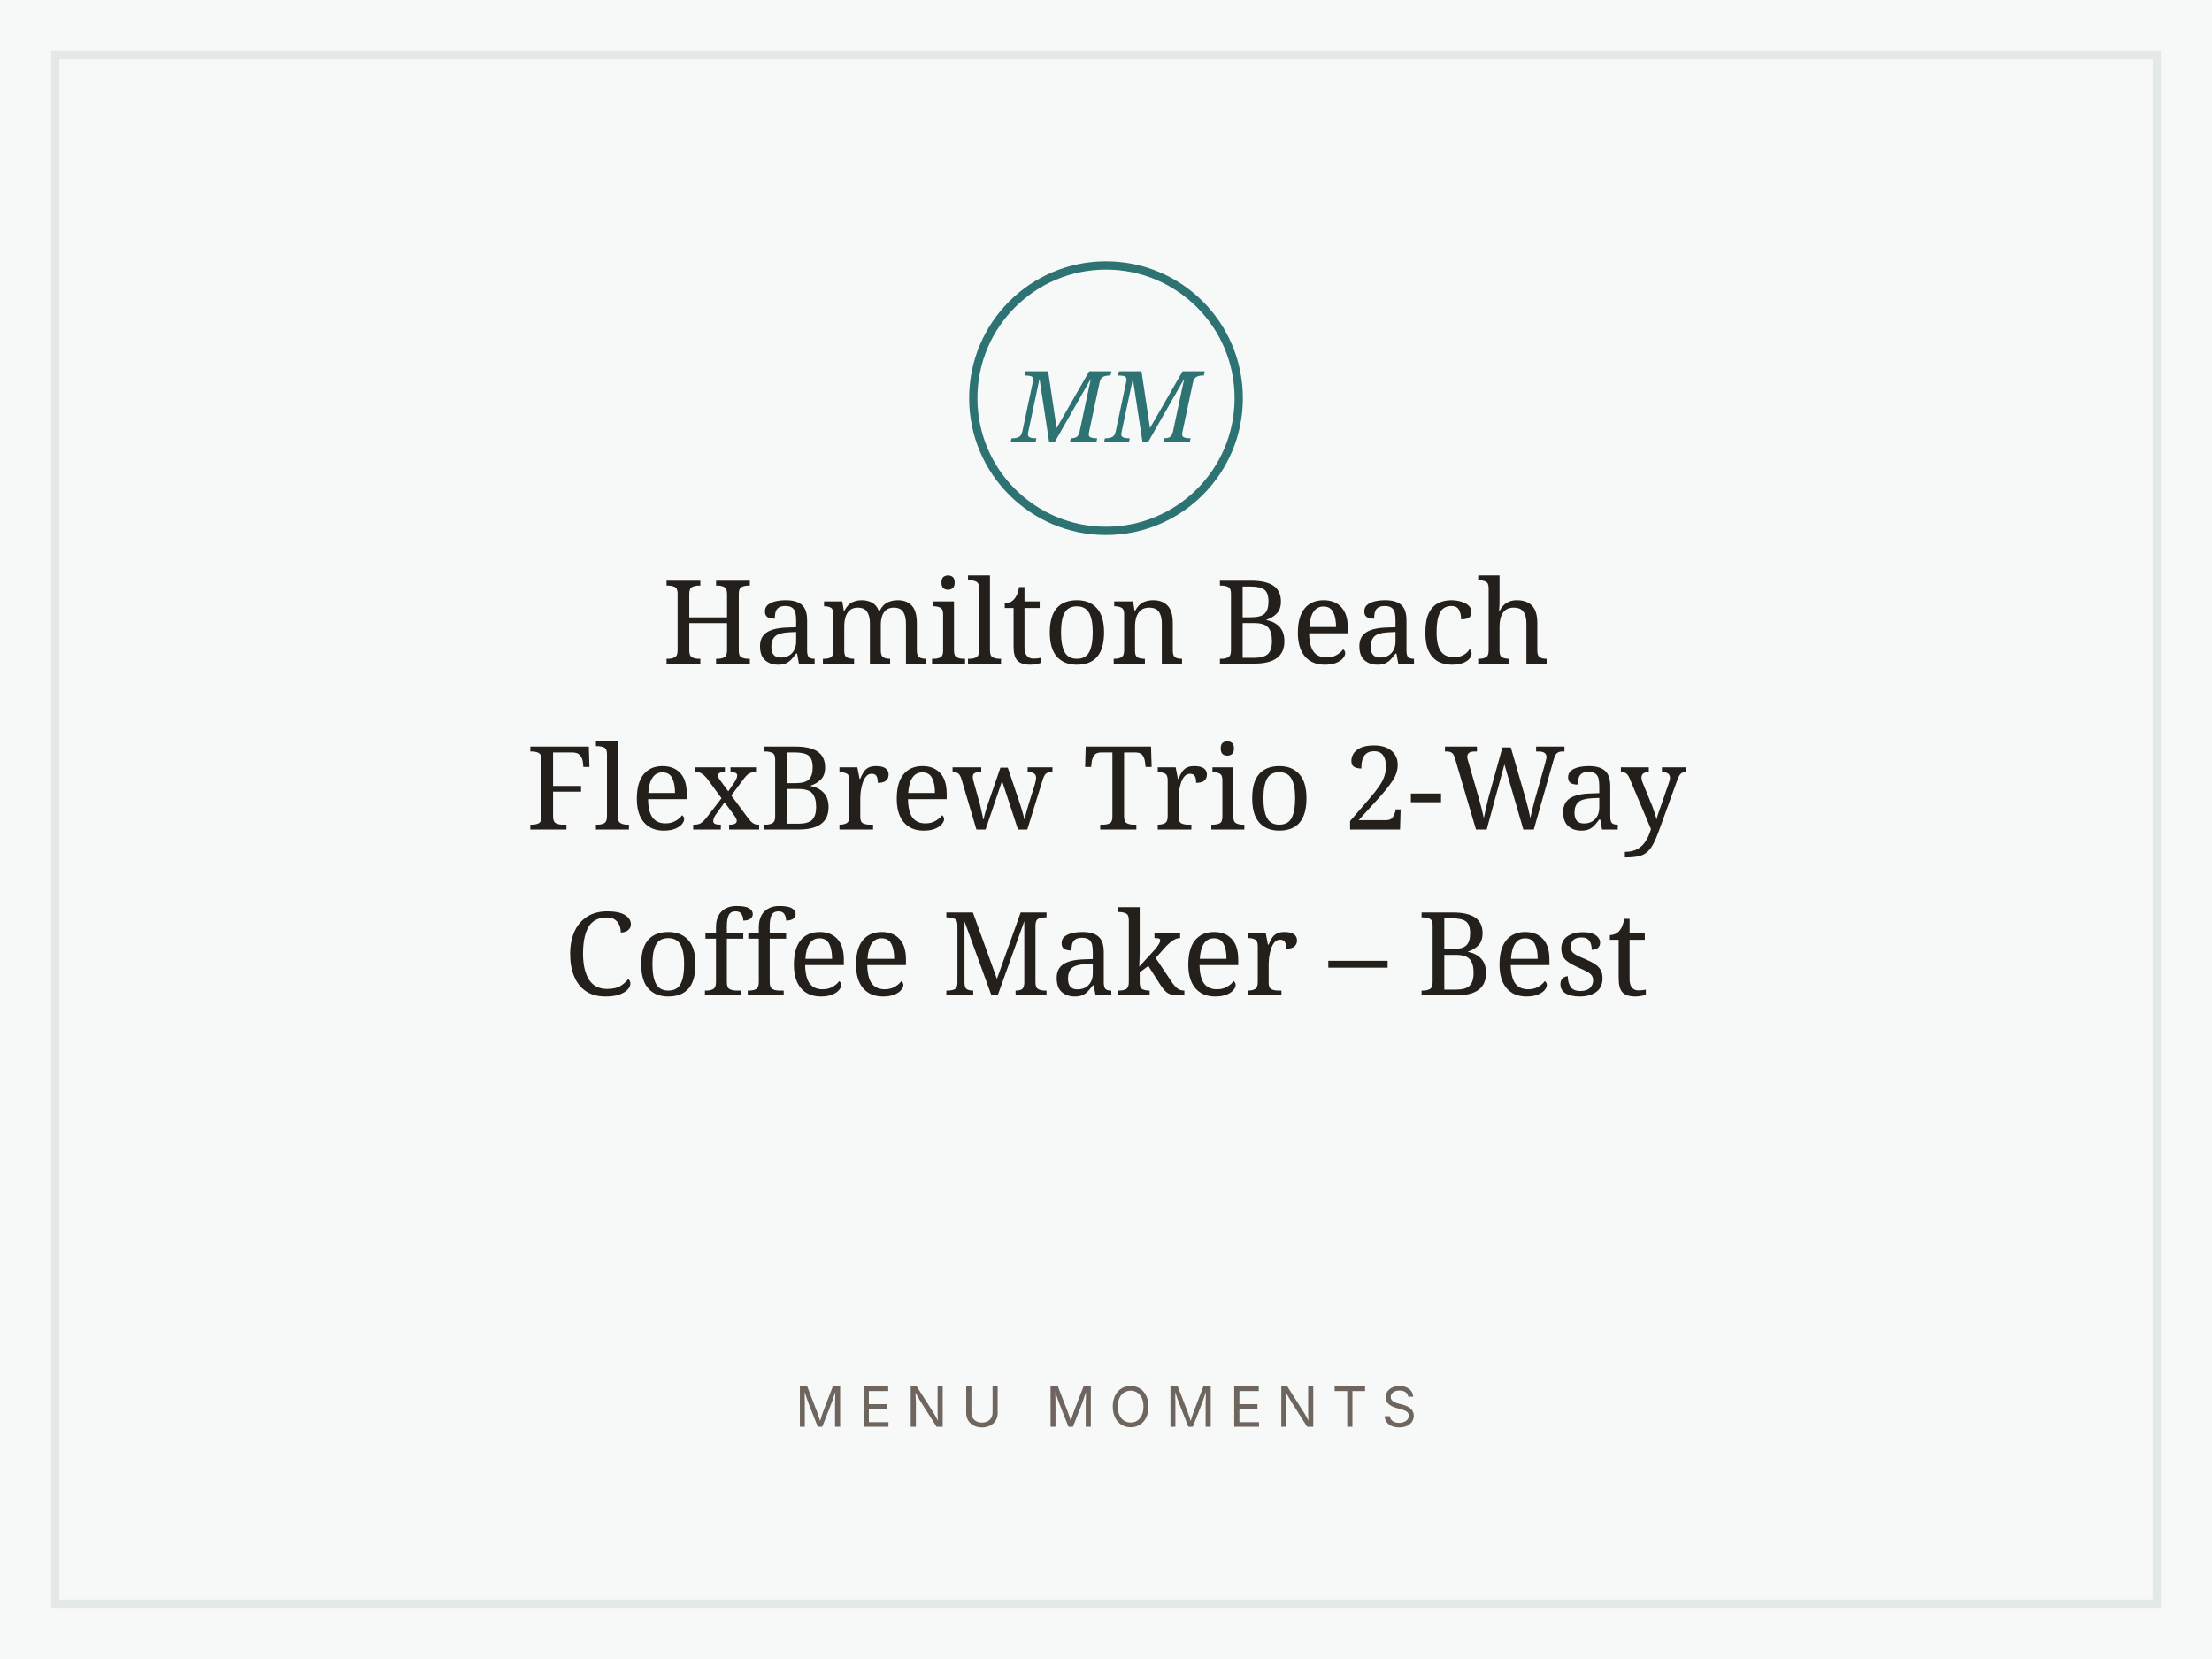
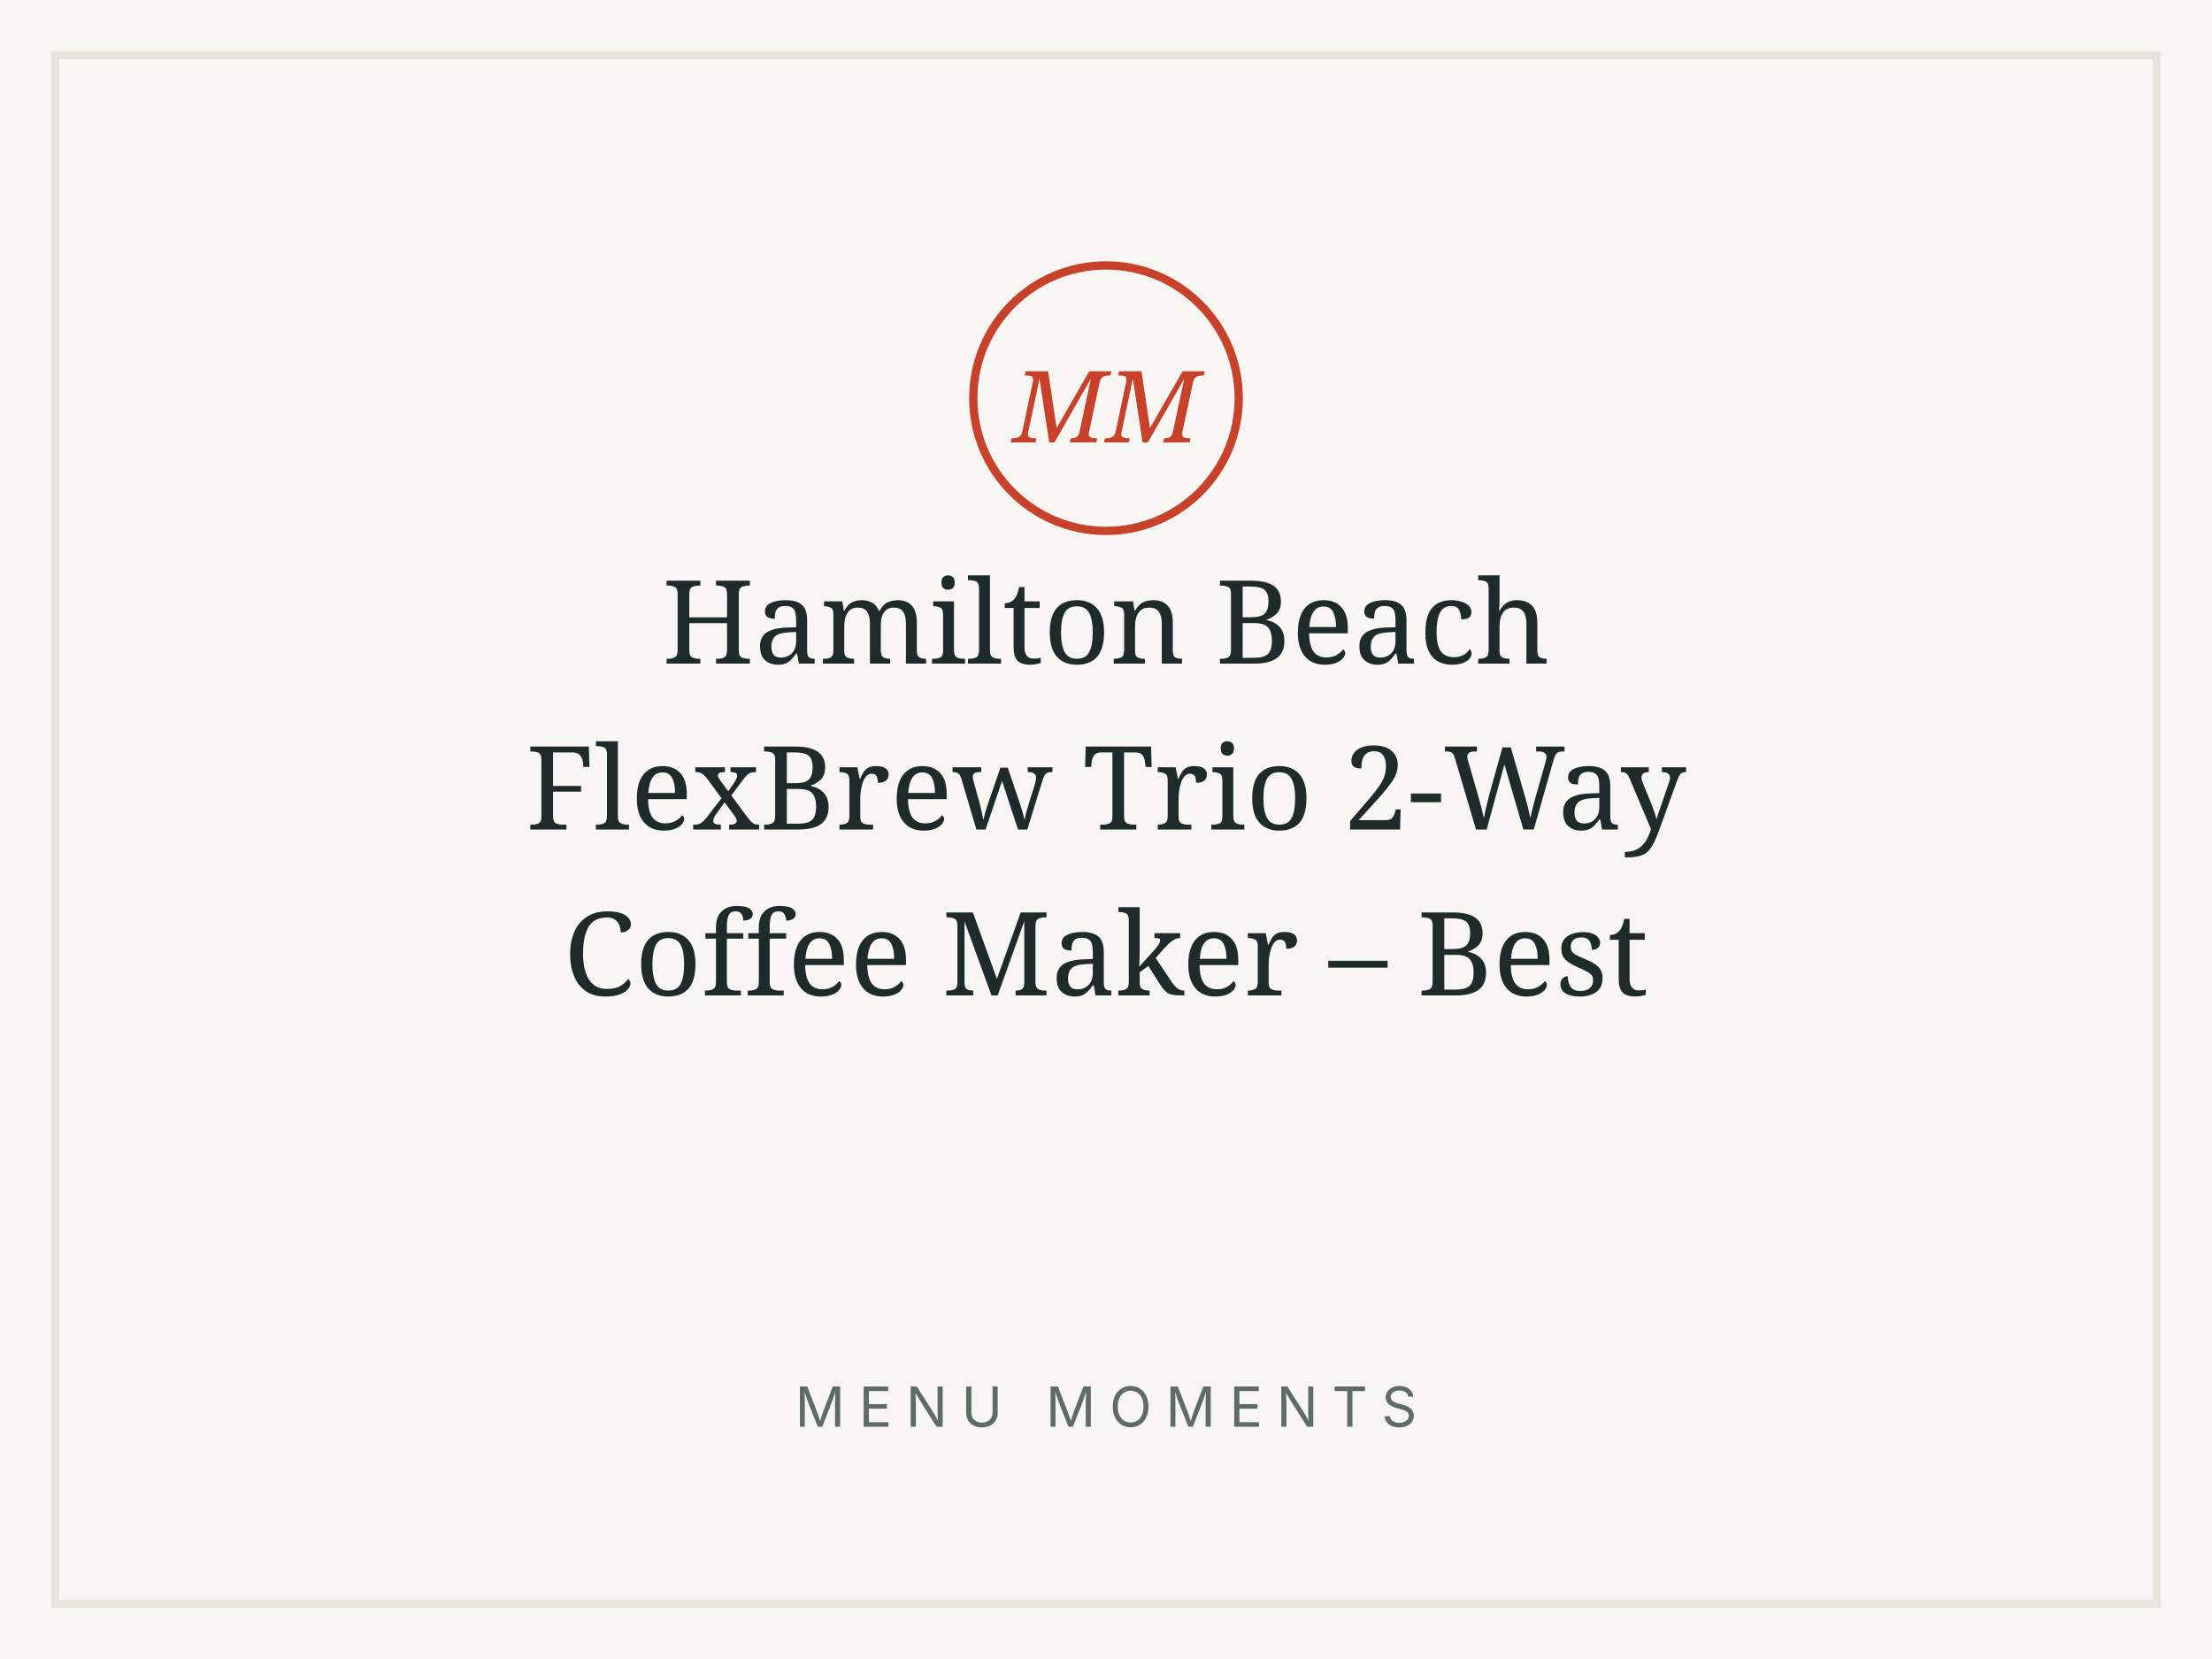
<svg xmlns="http://www.w3.org/2000/svg" viewBox="0 0 400 300" width="400" height="300" role="img" aria-label="Hamilton Beach FlexBrew Trio 2-Way Coffee Maker – Best 2-Way Versatility">
-   <rect width="400" height="300" fill="#F7F9F9" />
-   <rect x="10" y="10" width="380" height="280" fill="none" stroke="#E3E9E9" stroke-width="1.5" />
-   <circle cx="200" cy="72" r="24" fill="none" stroke="#2E7373" stroke-width="1.5" />
-   <text x="200" y="80" text-anchor="middle" font-family="Georgia, serif" font-size="18" font-style="italic" fill="#2E7373">MM</text>
-   <text x="200" y="120" text-anchor="middle" font-family="Georgia, serif" font-size="21" fill="#231F1B">Hamilton Beach</text>
-   <text x="200" y="150" text-anchor="middle" font-family="Georgia, serif" font-size="21" fill="#231F1B">FlexBrew Trio 2-Way</text>
-   <text x="200" y="180" text-anchor="middle" font-family="Georgia, serif" font-size="21" fill="#231F1B">Coffee Maker – Best</text>
-   <text x="200" y="258" text-anchor="middle" font-family="Inter, sans-serif" font-size="10" letter-spacing="2.5" fill="#6E655E">MENU MOMENTS</text>
+   <rect width="400" height="300" fill="#F8F6F3" />
+   <rect x="10" y="10" width="380" height="280" fill="none" stroke="#E8E3DC" stroke-width="1.5" />
+   <circle cx="200" cy="72" r="24" fill="none" stroke="#C8412B" stroke-width="1.5" />
+   <text x="200" y="80" text-anchor="middle" font-family="Georgia, serif" font-size="18" font-style="italic" fill="#C8412B">MM</text>
+   <text x="200" y="120" text-anchor="middle" font-family="Georgia, serif" font-size="21" fill="#1E2B2A">Hamilton Beach</text>
+   <text x="200" y="150" text-anchor="middle" font-family="Georgia, serif" font-size="21" fill="#1E2B2A">FlexBrew Trio 2-Way</text>
+   <text x="200" y="180" text-anchor="middle" font-family="Georgia, serif" font-size="21" fill="#1E2B2A">Coffee Maker – Best</text>
+   <text x="200" y="258" text-anchor="middle" font-family="Inter, sans-serif" font-size="10" letter-spacing="2.5" fill="#5E6B69">MENU MOMENTS</text>
</svg>
